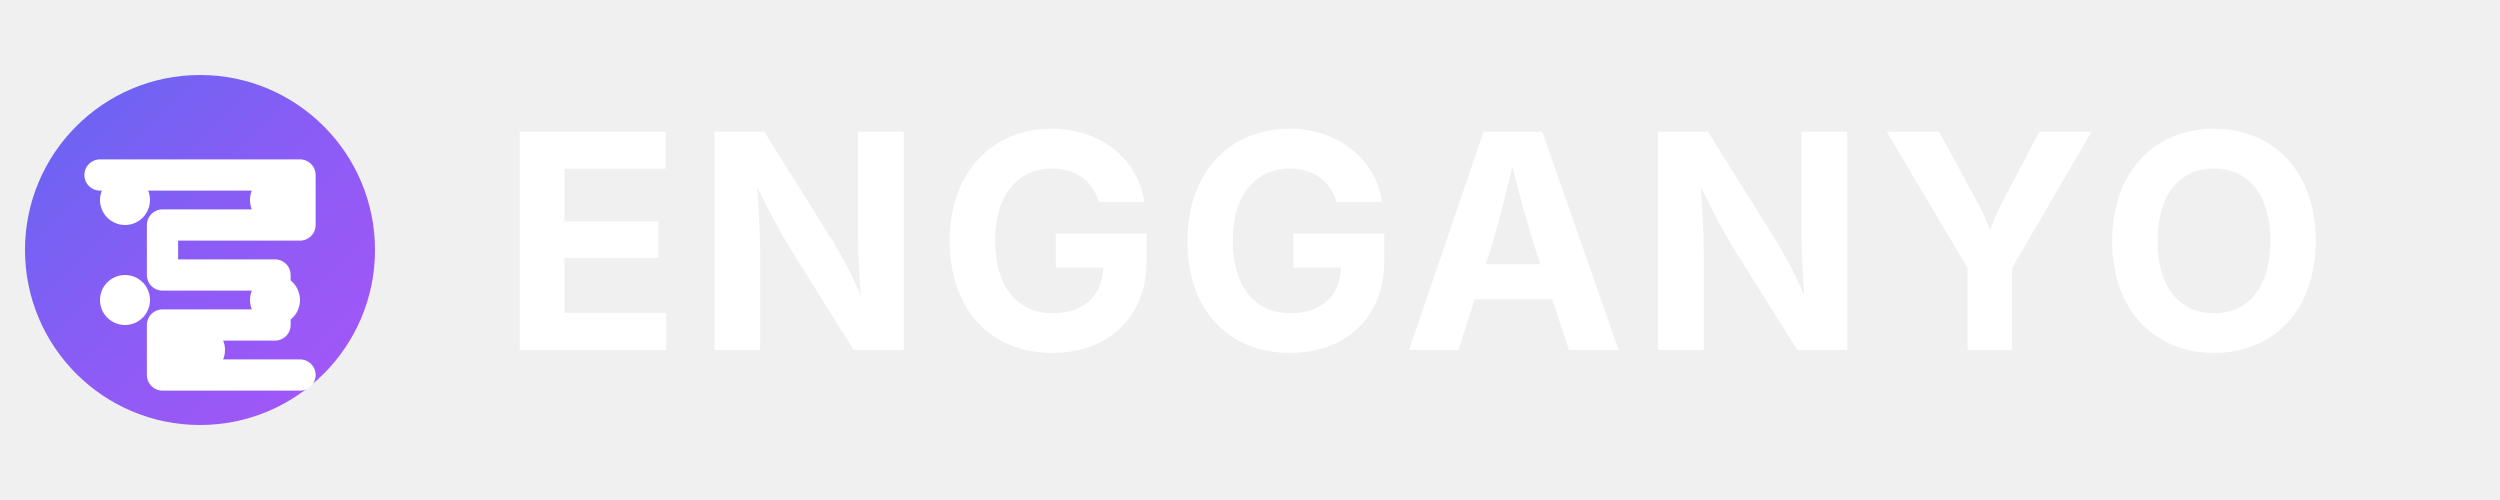
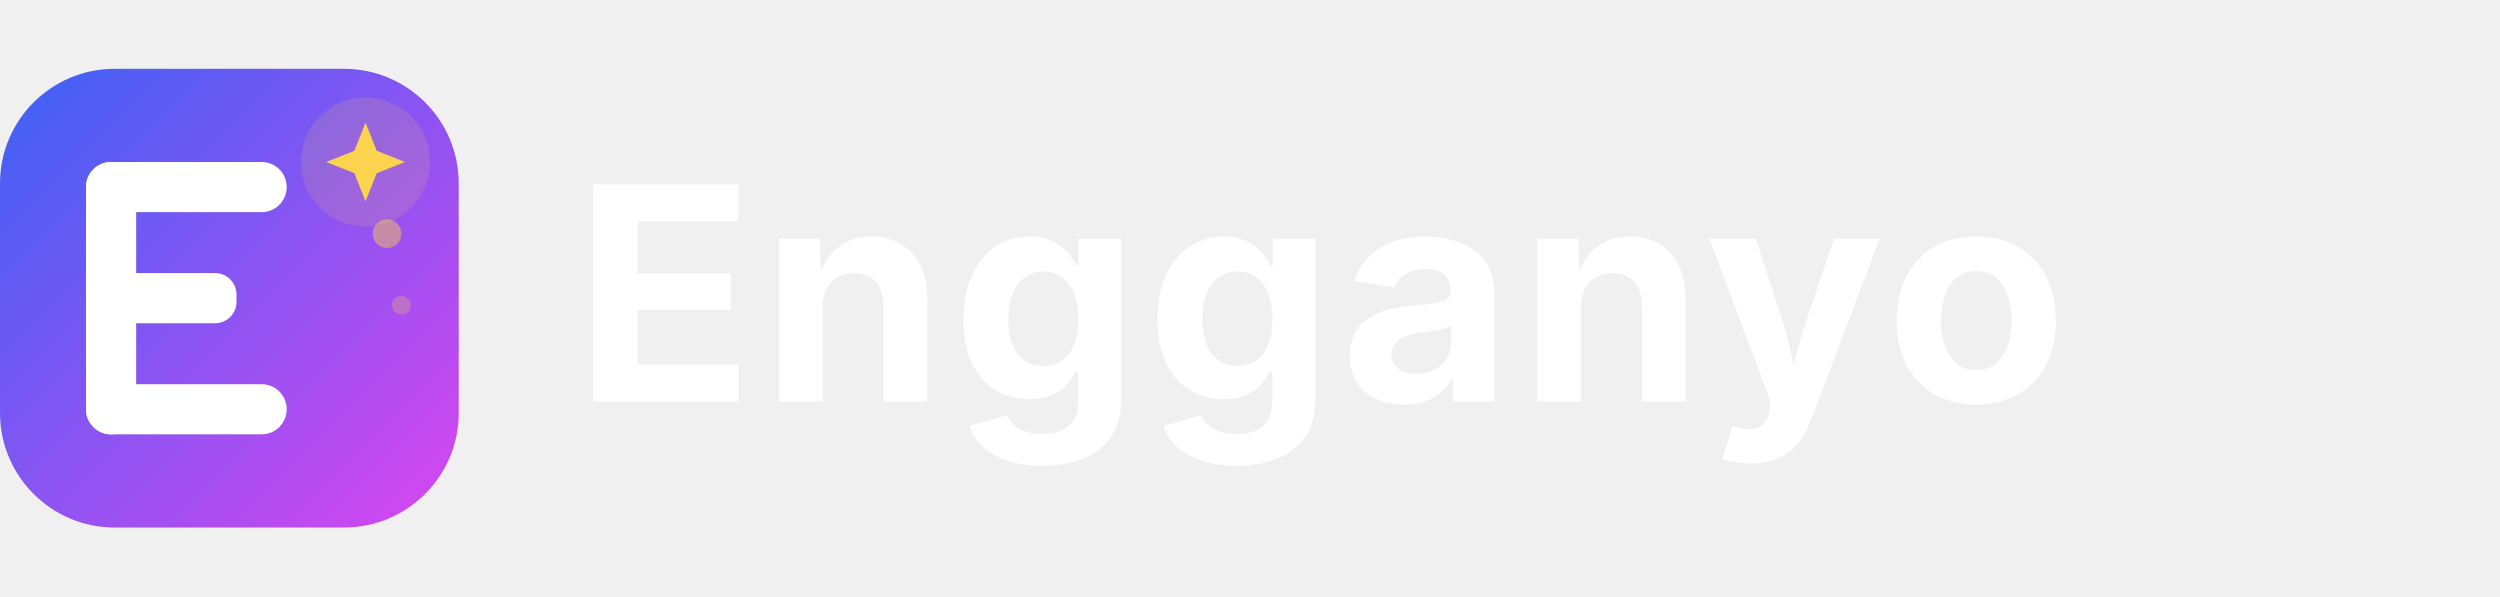
- <svg xmlns="http://www.w3.org/2000/svg" viewBox="0 0 200 40">
+ <svg xmlns="http://www.w3.org/2000/svg" viewBox="0 0 218 52">
  <defs>
-     <linearGradient id="logoGradient" x1="0%" y1="0%" x2="100%" y2="100%">
-       <stop offset="0%" style="stop-color:#6366f1;stop-opacity:1" />
-       <stop offset="50%" style="stop-color:#8b5cf6;stop-opacity:1" />
-       <stop offset="100%" style="stop-color:#a855f7;stop-opacity:1" />
+     <linearGradient id="bg" x1="0%" y1="0%" x2="100%" y2="100%">
+       <stop offset="0%" stop-color="#3b62f5" />
+       <stop offset="100%" stop-color="#d946ef" />
    </linearGradient>
  </defs>
-   <g transform="translate(0, 4)">
-     <circle cx="16" cy="16" r="14" fill="url(#logoGradient)" />
-     <path d="M8 10 L24 10 L24 14 L13 14 L13 18 L22 18 L22 22 L13 22 L13 26 L24 26" stroke="white" stroke-width="2.5" fill="none" stroke-linecap="round" stroke-linejoin="round" />
-     <circle cx="10" cy="12" r="2" fill="white" />
-     <circle cx="22" cy="12" r="2" fill="white" />
-     <circle cx="10" cy="20" r="2" fill="white" />
-     <circle cx="22" cy="20" r="2" fill="white" />
-     <circle cx="16" cy="24" r="2" fill="white" />
+   <g transform="translate(0,6) scale(0.625)">
+     <rect width="64" height="64" rx="16" fill="url(#bg)" />
+     <rect x="12" y="13" width="7" height="38" rx="3.5" fill="white" />
+     <rect x="12" y="13" width="28" height="7" rx="3.5" fill="white" />
+     <rect x="12" y="28.5" width="21" height="7" rx="3" fill="white" />
+     <rect x="12" y="44" width="28" height="7" rx="3.5" fill="white" />
+     <circle cx="51" cy="13" r="9" fill="#FCD34D" opacity="0.14" />
+     <path d="M51,7.5 L52.56,11.44 L56.5,13 L52.56,14.56 L51,18.5 L49.44,14.56 L45.5,13 L49.44,11.44 Z" fill="#FCD34D" />
+     <circle cx="54" cy="23" r="2" fill="#FCD34D" opacity="0.45" />
+     <circle cx="56" cy="33" r="1.3" fill="#FCD34D" opacity="0.25" />
  </g>
-   <text x="40" y="28" font-family="system-ui, -apple-system, sans-serif" font-weight="700" font-size="24" fill="white" letter-spacing="1">
-     ENGGANYO
-   </text>
+   <text x="50" y="35" font-family="system-ui, -apple-system, 'Segoe UI', sans-serif" font-weight="700" font-size="26" fill="white" letter-spacing="0.5">Engganyo</text>
</svg>
